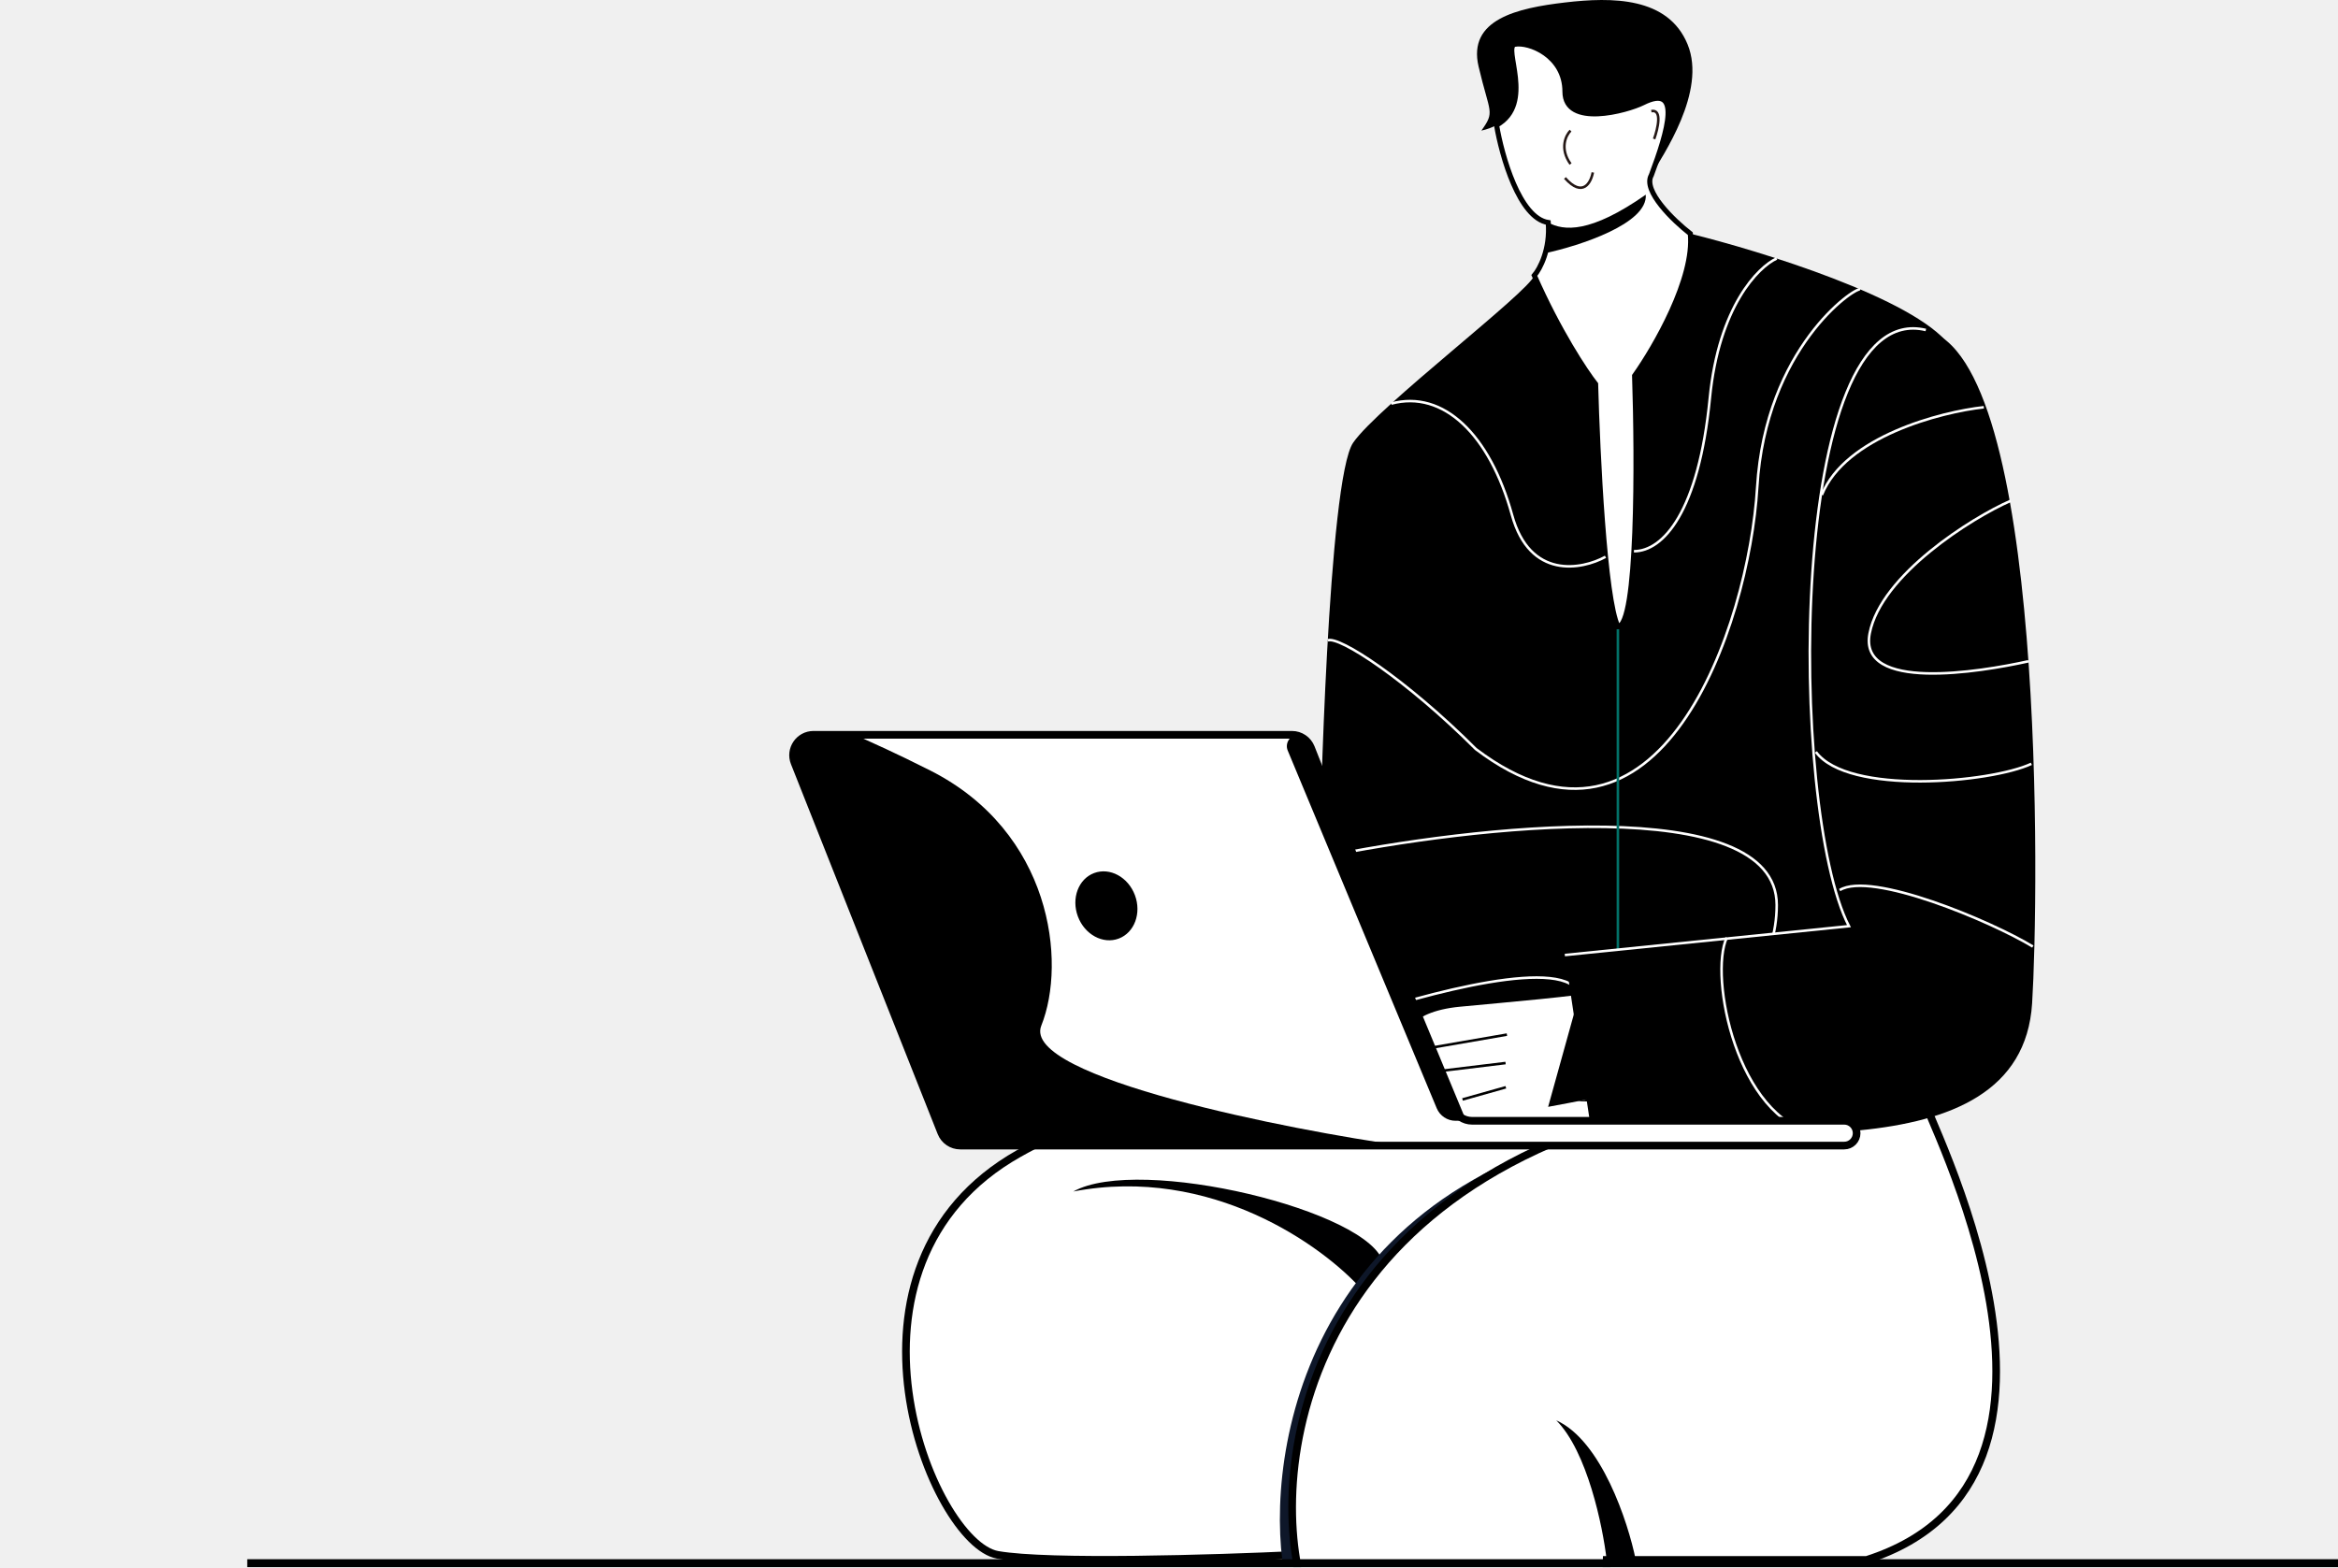
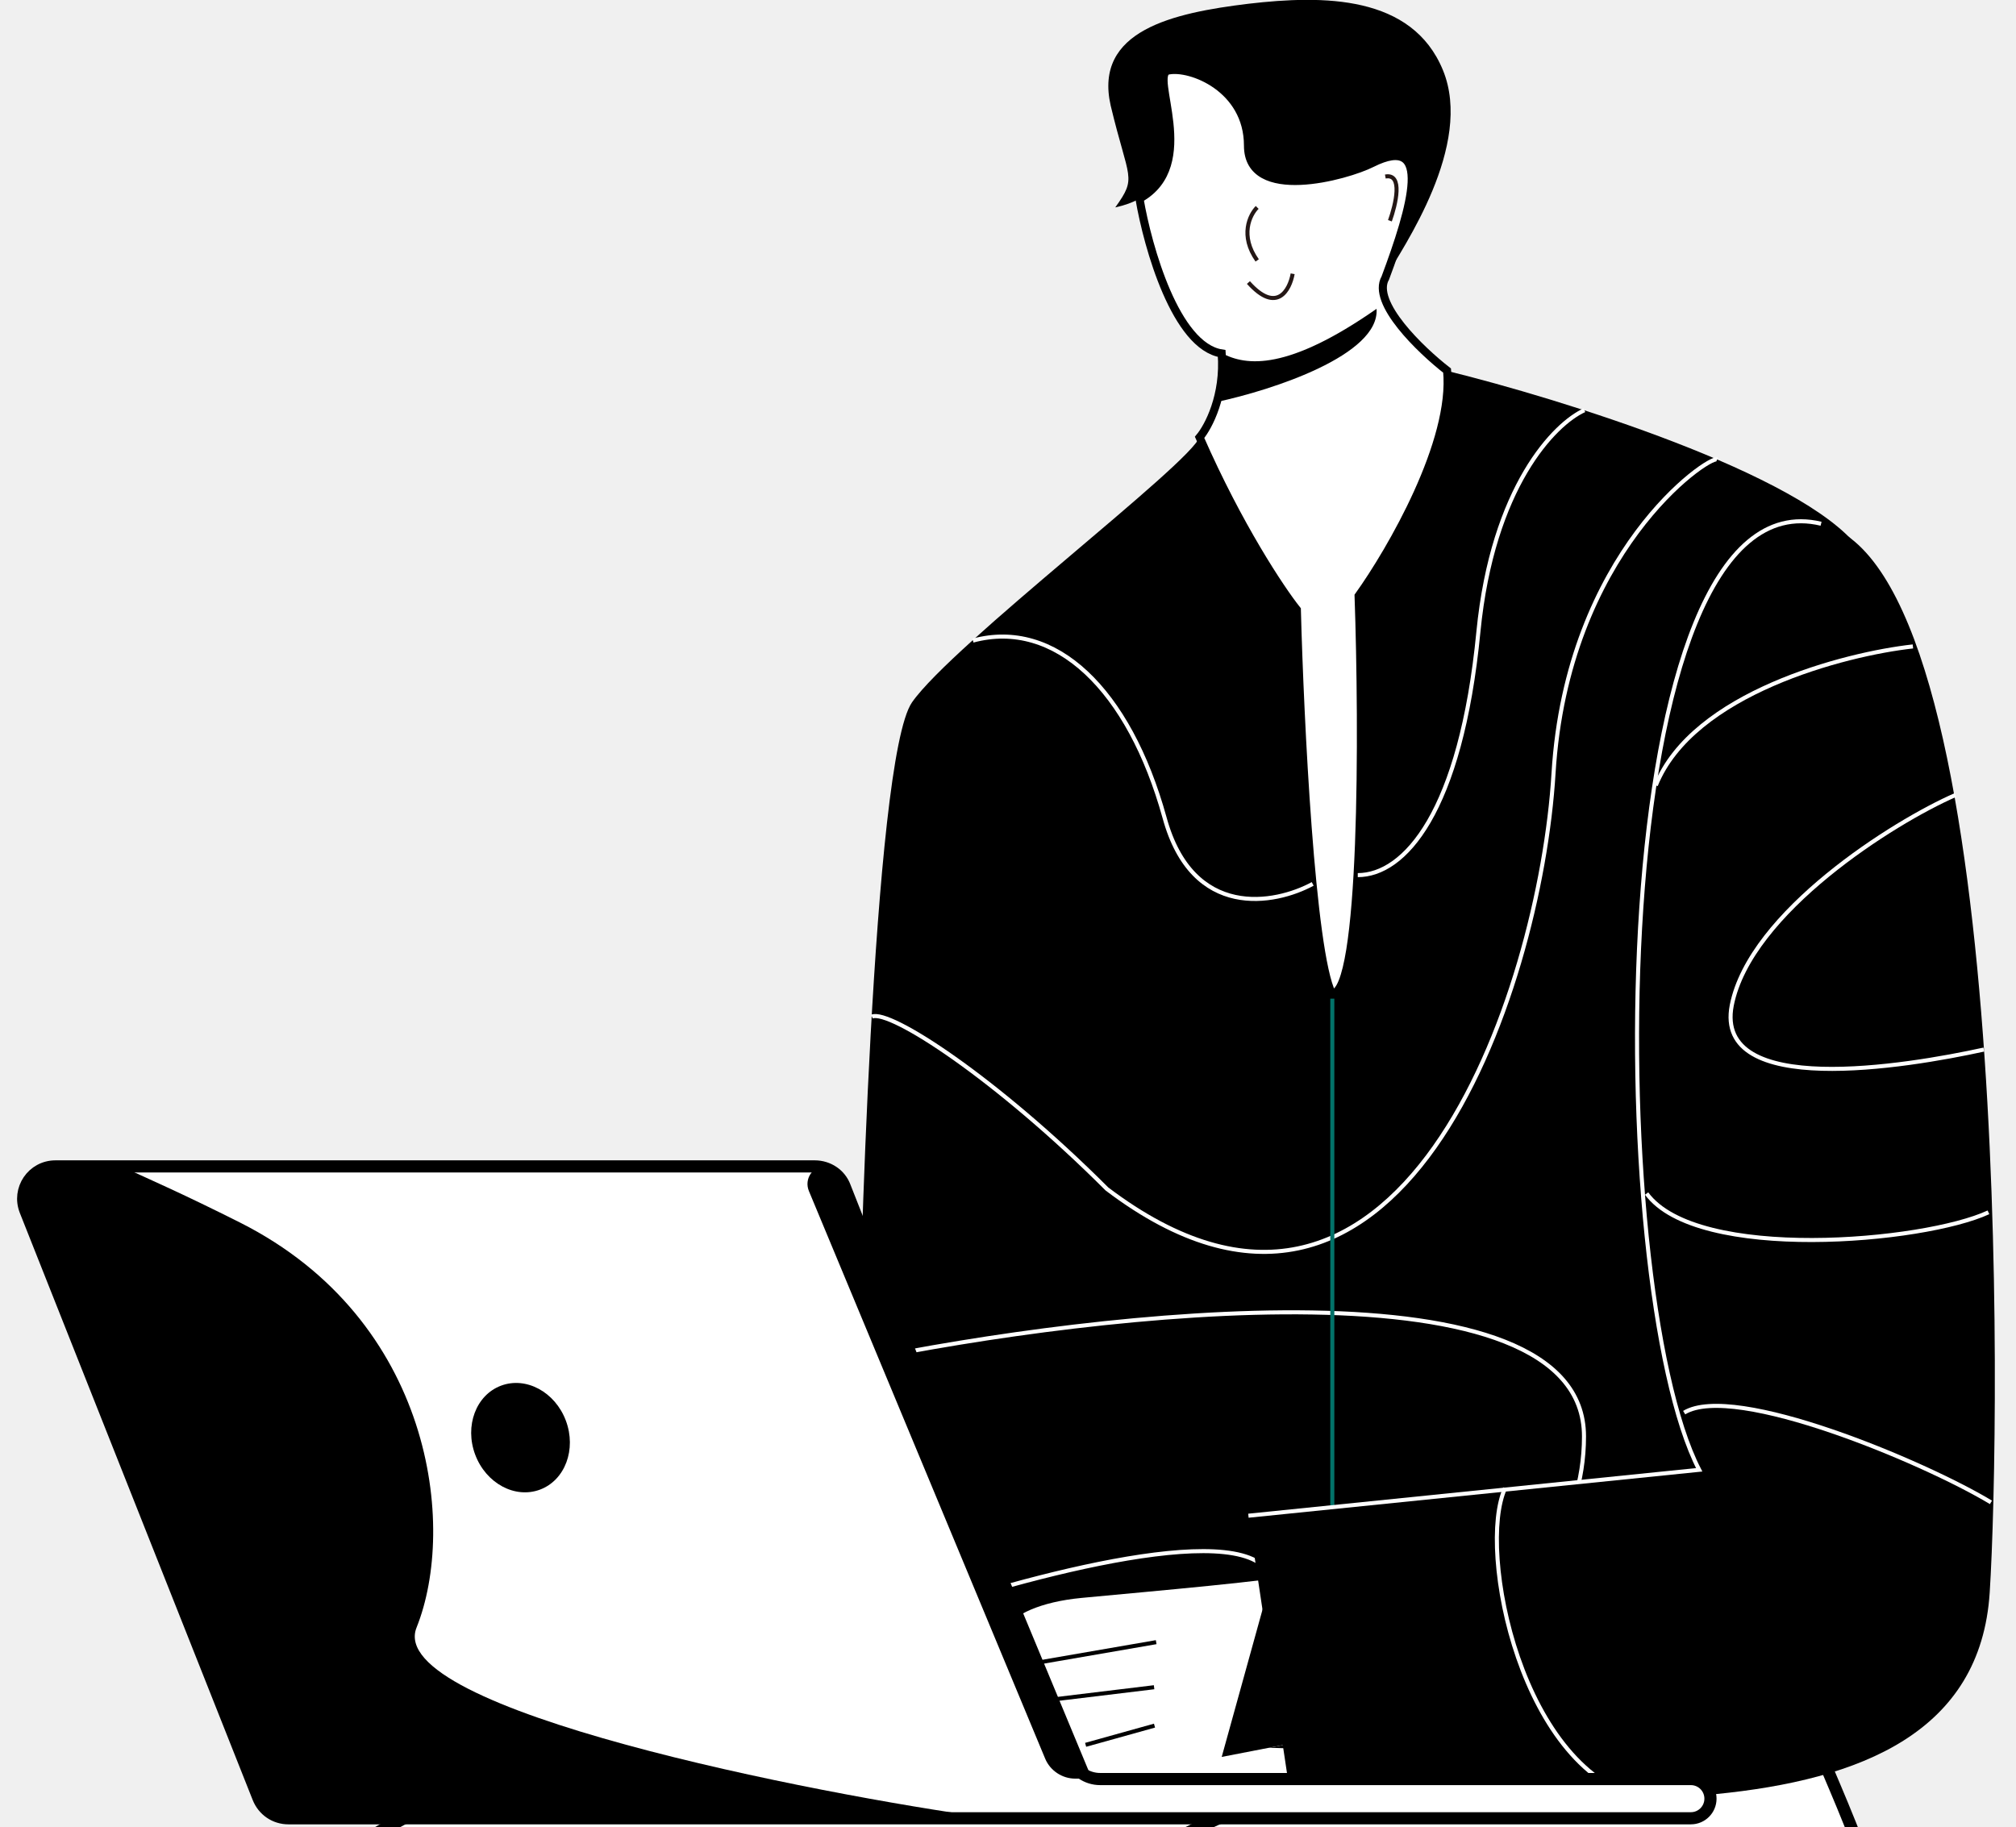
- <svg xmlns="http://www.w3.org/2000/svg" width="889" height="596" viewBox="0 0 889 596" fill="none">
-   <g clip-path="url(#clip0_181_1015)">
-     <g clip-path="url(#clip1_181_1015)">
-       <path d="M387.457 438.674C311.494 481.449 354.27 586.913 379.345 591.338C398.658 594.746 462.149 592.792 492.921 591.338L731.134 415.074L591.745 395.899C548.97 395.899 448.228 404.454 387.457 438.674Z" fill="white" />
-       <path d="M492.921 591.338C491.822 591.393 494.111 591.281 492.921 591.338ZM492.921 591.338C462.149 592.792 398.658 594.746 379.345 591.338C354.27 586.913 311.494 481.449 387.457 438.674C448.228 404.454 548.97 395.899 591.745 395.899L731.134 415.074L492.921 591.338Z" stroke="black" stroke-width="2.911" />
-       <path d="M408.106 453.152C460.616 443.122 503.244 473.965 517.994 490.64C520.458 487.195 523.122 483.789 525.998 480.44C521.464 460.527 433.181 439.14 408.106 453.152Z" fill="#000001" />
-       <path d="M487.596 593.52C489.46 593.439 491.239 593.358 492.92 593.278L687.486 449.312C678.915 446.413 656.823 437.494 637.029 425.009C502.733 440.923 481.451 543.981 487.596 593.52Z" fill="#0E1729" />
-       <path d="M709.745 593.277C806.357 562.302 731.132 422.176 731.132 417.014L694.994 412.042C510.913 423.405 483.576 537.6 492.918 593.277L523.984 849.191H604.037L610.919 593.277H709.745Z" fill="white" stroke="black" stroke-width="2.911" />
-       <path d="M591.745 540.178C603.545 551.978 609.446 580.495 610.921 593.278H621.983C619.033 578.774 608.855 547.848 591.745 540.178Z" fill="#000001" />
-       <rect x="94" y="593" width="796" height="3" fill="black" />
-       <path d="M606.714 146.088C602.83 141.143 592.73 125.958 583.407 104.77C585.526 102.297 589.551 94.81 588.704 84.64C577.686 82.945 571.009 59.213 569.048 47.56C583.679 39.444 571.212 17.793 575.991 16.837C581.288 15.777 595.061 21.074 595.061 34.846C595.061 48.619 618.657 42.118 624.725 39.084C639.556 31.668 634.26 49.68 627.903 66.63C624.513 72.563 636.378 83.934 642.735 88.878C644.429 105.829 629.315 131.962 621.546 142.909C622.606 174.692 622.818 238.258 615.19 238.258C610.105 228.088 607.421 172.573 606.714 146.088Z" fill="white" stroke="black" stroke-width="1.941" />
-       <path d="M597.177 49.672C595.411 51.438 592.939 56.453 597.177 62.386" stroke="#241715" stroke-width="0.97" />
-       <path d="M605.652 65.572C604.946 69.456 601.838 75.319 595.058 67.691" stroke="#241715" stroke-width="0.97" />
-       <path d="M628.96 52.854C630.372 48.969 632.138 41.412 627.9 42.259" stroke="#241715" stroke-width="0.97" />
-       <path d="M587.572 96.292C588.506 93.057 589.075 89.107 588.702 84.638C594.573 87.817 604.592 88.876 625.781 74.043C626.627 85.062 600.661 93.466 587.572 96.292Z" fill="black" />
-       <path d="M641.674 16.836C649.09 34.846 632.139 59.213 627.901 66.629C634.258 49.679 638.495 31.667 624.723 39.083C618.75 42.299 595.059 48.618 595.059 34.845C595.059 21.073 581.286 15.776 575.989 16.836C571.21 17.792 583.677 39.443 569.047 47.559C567.46 48.439 565.556 49.159 563.276 49.678C568.573 42.261 566.454 43.321 562.216 25.311C557.979 7.3 577.049 3.063 595.059 0.944C613.069 -1.175 634.258 -1.175 641.674 16.836Z" fill="black" />
-       <path d="M741.26 131.256C727.699 113.457 669.924 95.588 642.732 88.879C644.427 105.829 629.313 131.962 621.544 142.91C622.604 174.693 622.815 238.259 615.188 238.259C610.102 228.088 607.418 172.574 606.712 146.088C602.827 141.144 592.728 125.959 583.405 104.77C581.286 111.127 524.076 154.563 514.541 168.336C505.006 182.109 501.828 314.538 501.828 326.192C501.828 337.846 497.59 417.303 532.552 417.303C560.521 417.303 674.869 421.188 732.784 422.6C741.26 332.901 754.82 149.054 741.26 131.256Z" fill="black" />
-       <path d="M501.831 326.185C559.747 314.178 675.578 300.971 675.578 344.196C675.578 387.42 621.9 411.849 595.061 418.659M675.578 98.307C668.515 101.518 653.542 116.629 650.152 151.379C645.914 194.815 632.311 209.647 621.291 209.647M610.477 211.766C601.454 216.71 581.712 220.454 574.932 195.875C566.457 165.151 548.774 148.2 529.011 153.497M707.361 110.061C705.242 109.165 671.341 132.309 668.162 185.28C664.984 238.252 631.082 337.839 561.159 284.867C534.672 258.381 509.151 241.784 504.865 243.549M583.408 418.339C592.942 409.163 609.47 387.844 599.299 375.979C589.128 364.113 533.497 380.216 506.953 389.751M746.348 158.795C723.464 172.92 681.299 217.911 695.708 284.867C708.421 323.007 731.653 319.122 741.68 312.413M737.847 364.325C724.153 364.505 698.038 376.254 703.124 421.805" stroke="white" stroke-width="0.97" />
-       <path d="M615.188 417.293V239.308" stroke="#027269" stroke-width="0.97" />
-       <path d="M615.824 415.56L610.617 376.847C598.777 378.995 574.119 381.076 555.071 382.881C535.13 384.771 530.105 395.241 543.49 398.585C536.489 397.711 528.65 407.364 539.822 411.686C531.627 414.597 547.836 417.845 555.782 417.861C551.234 418.548 543.349 419.815 544.421 424.634C545.493 429.452 592.469 420.592 615.824 415.56Z" fill="white" />
-       <path d="M615.824 415.561L610.617 376.848C607.863 377.348 604.415 377.844 600.505 378.334L588.66 420.952C598.612 419.142 608.409 417.159 615.824 415.561Z" fill="black" />
-       <path d="M556.106 418.146L572.58 413.509" stroke="black" stroke-width="0.97" />
-       <path d="M543.596 407.801L572.476 404.295" stroke="black" stroke-width="0.97" />
-       <path d="M543.491 398.584L572.988 393.482" stroke="black" stroke-width="0.97" />
-       <path d="M772.692 381.565C775.255 340.991 778.054 136.522 732.286 125.5C679.382 112.759 680.076 307.755 703.043 352.24L595.016 363.222L605.152 430.623C657.673 426.955 768.449 448.703 772.692 381.565Z" fill="black" />
-       <path d="M732.285 125.499C679.382 112.759 680.075 307.754 703.043 352.24L595.015 363.222" stroke="white" stroke-width="0.97" />
-       <path d="M754.322 154.883C737.975 156.661 701.645 166.099 692.733 188.221M764.493 190.481C749.761 196.925 715.271 218.617 710.92 240.885C706.57 263.152 752.646 255.634 771.274 251.505M772.404 290.493C756.92 297.722 702.644 302.52 690.473 285.973M772.968 359.993C757.111 350.37 711.46 331.161 699.514 338.522M656.571 356.603C649.79 371.294 660.409 425.315 690.473 431.189" stroke="white" stroke-width="0.97" />
-       <path d="M309.324 279.458H491.26C494.447 279.458 497.311 281.407 498.481 284.372L552.515 421.342C553.685 424.307 556.548 426.256 559.736 426.256H701.251C703.854 426.256 705.964 428.366 705.964 430.969C705.964 433.573 703.854 435.683 701.251 435.683H365.118C361.935 435.683 359.075 433.74 357.902 430.782L302.107 290.082C300.087 284.986 303.842 279.458 309.324 279.458Z" fill="white" stroke="black" stroke-width="2.911" />
-       <path d="M497.651 282.129L557.502 426.256H553.46C550.326 426.256 547.499 424.371 546.294 421.477L489.65 285.456C488.462 282.603 490.559 279.458 493.65 279.458C495.401 279.458 496.98 280.512 497.651 282.129Z" fill="black" />
-       <path d="M357.902 430.782L302.107 290.082C300.087 284.986 303.842 279.458 309.324 279.458H323.352C324.507 279.458 325.643 279.716 326.692 280.199C331.658 282.486 339.954 286.082 353.731 293.043C399.822 316.331 405.644 365.818 395.941 390.077C388.074 409.743 492.053 430.071 532.905 435.683H365.118C361.935 435.683 359.075 433.74 357.902 430.782Z" fill="black" />
-       <ellipse cx="11.574" cy="13.31" rx="11.574" ry="13.31" transform="matrix(-0.936312 0.351169 0.351169 0.936312 426.862 327.975)" fill="black" />
+ <svg xmlns="http://www.w3.org/2000/svg" xmlns:xlink="http://www.w3.org/1999/xlink" version="1.1" id="Layer_1" x="0px" y="0px" viewBox="0 0 483 437.7" style="enable-background:new 0 0 483 437.7;" xml:space="preserve">
+   <style type="text/css">
+ 	.st0{clip-path:url(#SVGID_2_);}
+ 	.st1{clip-path:url(#SVGID_4_);}
+ 	.st2{fill:#FFFFFF;}
+ 	.st3{fill:none;stroke:#000000;stroke-width:2.911;}
+ 	.st4{fill:#000001;}
+ 	.st5{fill:#0E1729;}
+ 	.st6{fill:#FFFFFF;stroke:#000000;stroke-width:2.911;}
+ 	.st7{fill:#FFFFFF;stroke:#000000;stroke-width:1.941;}
+ 	.st8{fill:none;stroke:#241715;stroke-width:0.97;}
+ 	.st9{fill:none;stroke:#FFFFFF;stroke-width:0.97;}
+ 	.st10{fill:none;stroke:#027269;stroke-width:0.97;}
+ 	.st11{fill:none;stroke:#000000;stroke-width:0.97;}
+ </style>
+   <g>
+     <defs>
+       <rect id="SVGID_1_" x="-296" width="889" height="596" />
+     </defs>
+     <clipPath id="SVGID_2_">
+       <use xlink:href="#SVGID_1_" style="overflow:visible;" />
+     </clipPath>
+     <g class="st0">
+       <g>
+         <defs>
+           <rect id="SVGID_3_" x="-296" width="889" height="596" />
+         </defs>
+         <clipPath id="SVGID_4_">
+           <use xlink:href="#SVGID_3_" style="overflow:visible;" />
+         </clipPath>
+         <g class="st1">
+           <path class="st2" d="M91.5,438.7c-76,42.8-33.2,148.2-8.1,152.7c19.3,3.4,82.8,1.5,113.6,0l238.2-176.3l-139.4-19.2      C253,395.9,152.2,404.5,91.5,438.7z" />
+           <path class="st3" d="M196.9,591.3C195.8,591.4,198.1,591.3,196.9,591.3z M196.9,591.3c-30.8,1.5-94.3,3.4-113.6,0      c-25.1-4.4-67.9-109.9,8.1-152.7c60.8-34.2,161.5-42.8,204.3-42.8l139.4,19.2L196.9,591.3z" />
+           <path class="st4" d="M112.1,453.2c52.5-10,95.1,20.8,109.9,37.5c2.5-3.4,5.1-6.9,8-10.2C225.5,460.5,137.2,439.1,112.1,453.2z" />
+           <path class="st5" d="M191.6,593.5c1.9-0.1,3.6-0.2,5.3-0.2l194.6-144c-8.6-2.9-30.7-11.8-50.5-24.3      C206.7,440.9,185.5,544,191.6,593.5z" />
+           <path class="st6" d="M413.7,593.3c96.6-31,21.4-171.1,21.4-176.3l-36.1-5c-184.1,11.4-211.4,125.6-202.1,181.2L228,849.2H308      l6.9-255.9H413.7z" />
+           <path class="st4" d="M295.7,540.2c11.8,11.8,17.7,40.3,19.2,53.1H326C323,578.8,312.9,547.8,295.7,540.2z" />
+           <rect x="-202" y="593" width="796" height="3" />
+           <path class="st7" d="M310.7,146.1c-3.9-4.9-14-20.1-23.3-41.3c2.1-2.5,6.1-10,5.3-20.1c-11-1.7-17.7-25.4-19.7-37.1      c14.6-8.1,2.2-29.8,6.9-30.7c5.3-1.1,19.1,4.2,19.1,18s23.6,7.3,29.7,4.2c14.8-7.4,9.5,10.6,3.2,27.5      c-3.4,5.9,8.5,17.3,14.8,22.2c1.7,17-13.4,43.1-21.2,54c1.1,31.8,1.3,95.3-6.4,95.3C314.1,228.1,311.4,172.6,310.7,146.1z" />
+           <path class="st8" d="M301.2,49.7c-1.8,1.8-4.2,6.8,0,12.7" />
+           <path class="st8" d="M309.7,65.6c-0.7,3.9-3.8,9.7-10.6,2.1" />
+           <path class="st8" d="M333,52.9c1.4-3.9,3.2-11.4-1.1-10.6" />
+           <path d="M291.6,96.3c0.9-3.2,1.5-7.2,1.1-11.7c5.9,3.2,15.9,4.2,37.1-10.6C330.6,85.1,304.7,93.5,291.6,96.3z" />
+           <path d="M345.7,16.8c7.4,18-9.5,42.4-13.8,49.8c6.4-17,10.6-35-3.2-27.5c-6,3.2-29.7,9.5-29.7-4.2c0-13.8-13.8-19.1-19.1-18      c-4.8,1,7.7,22.6-6.9,30.7c-1.6,0.9-3.5,1.6-5.8,2.1c5.3-7.4,3.2-6.4-1.1-24.4C262,7.3,281,3.1,299.1,0.9      C317.1-1.2,338.3-1.2,345.7,16.8z" />
+           <path d="M445.3,131.3c-13.6-17.8-71.3-35.7-98.5-42.4c1.7,17-13.4,43.1-21.2,54c1.1,31.8,1.3,95.3-6.4,95.3      c-5.1-10.2-7.8-65.7-8.5-92.2c-3.9-4.9-14-20.1-23.3-41.3c-2.1,6.4-59.3,49.8-68.9,63.6c-9.5,13.8-12.7,146.2-12.7,157.9      c0,11.7-4.2,91.1,30.7,91.1c28,0,142.3,3.9,200.2,5.3C445.3,332.9,458.8,149.1,445.3,131.3z" />
+           <path class="st9" d="M205.8,326.2c57.9-12,173.7-25.2,173.7,18c0,43.2-53.7,67.7-80.5,74.5 M379.6,98.3      c-7.1,3.2-22,18.3-25.4,53.1c-4.2,43.4-17.8,58.3-28.9,58.3 M314.5,211.8c-9,4.9-28.8,8.7-35.5-15.9      c-8.5-30.7-26.2-47.7-45.9-42.4 M411.4,110.1c-2.1-0.9-36,22.2-39.2,75.2c-3.2,53-37.1,152.6-107,99.6      c-26.5-26.5-52-43.1-56.3-41.3 M287.4,418.3c9.5-9.2,26.1-30.5,15.9-42.4c-10.2-11.9-65.8,4.2-92.3,13.8 M450.3,158.8      c-22.9,14.1-65,59.1-50.6,126.1c12.7,38.1,35.9,34.3,46,27.5 M441.8,364.3c-13.7,0.2-39.8,11.9-34.7,57.5" />
+           <path class="st10" d="M319.2,417.3v-178" />
+           <path class="st2" d="M319.8,415.6l-5.2-38.7c-11.8,2.1-36.5,4.2-55.5,6c-19.9,1.9-25,12.4-11.6,15.7c-7-0.9-14.8,8.8-3.7,13.1      c-8.2,2.9,8,6.2,16,6.2c-4.5,0.7-12.4,2-11.4,6.8C249.5,429.5,296.5,420.6,319.8,415.6z" />
+           <path d="M319.8,415.6l-5.2-38.7c-2.8,0.5-6.2,1-10.1,1.5L292.7,421C302.6,419.1,312.4,417.2,319.8,415.6z" />
+           <path class="st11" d="M260.1,418.1l16.5-4.6" />
+           <path class="st11" d="M247.6,407.8l28.9-3.5" />
+           <path class="st11" d="M247.5,398.6l29.5-5.1" />
+           <path d="M476.7,381.6c2.6-40.6,5.4-245-40.4-256.1c-52.9-12.7-52.2,182.3-29.2,226.7l-108,11l10.1,67.4      C361.7,427,472.4,448.7,476.7,381.6z" />
+           <path class="st9" d="M436.3,125.5c-52.9-12.7-52.2,182.3-29.2,226.7l-108,11" />
+           <path class="st9" d="M458.3,154.9c-16.3,1.8-52.7,11.2-61.6,33.3 M468.5,190.5c-14.7,6.4-49.2,28.1-53.6,50.4      c-4.3,22.3,41.7,14.7,60.4,10.6 M476.4,290.5c-15.5,7.2-69.8,12-81.9-4.5 M477,360c-15.9-9.6-61.5-28.8-73.5-21.5 M360.6,356.6      c-6.8,14.7,3.8,68.7,33.9,74.6" />
+           <path class="st6" d="M13.3,279.5h181.9c3.2,0,6.1,1.9,7.2,4.9l54,137c1.2,3,4,4.9,7.2,4.9h141.5c2.6,0,4.7,2.1,4.7,4.7      c0,2.6-2.1,4.7-4.7,4.7H69.1c-3.2,0-6-1.9-7.2-4.9L6.1,290.1C4.1,285,7.8,279.5,13.3,279.5z" />
+           <path d="M201.7,282.1l59.9,144.1h-4c-3.1,0-6-1.9-7.2-4.8l-56.6-136c-1.2-2.9,0.9-6,4-6C199.4,279.5,201,280.5,201.7,282.1z" />
+           <path d="M61.9,430.8L6.1,290.1c-2-5.1,1.7-10.6,7.2-10.6h14c1.2,0,2.3,0.3,3.3,0.7c5,2.3,13.3,5.9,27,12.8      c46.1,23.3,51.9,72.8,42.2,97c-7.9,19.7,96.1,40,137,45.6H69.1C65.9,435.7,63.1,433.7,61.9,430.8z" />
+           <ellipse transform="matrix(0.9363 -0.3512 0.3512 0.9363 -113.0363 65.7312)" cx="124.7" cy="344.5" rx="11.6" ry="13.3" />
+         </g>
+       </g>
    </g>
  </g>
-   <defs>
-     <clipPath id="clip0_181_1015">
-       <rect width="889" height="596" fill="white" />
-     </clipPath>
-     <clipPath id="clip1_181_1015">
-       <rect width="889" height="596" fill="white" />
-     </clipPath>
-   </defs>
</svg>
